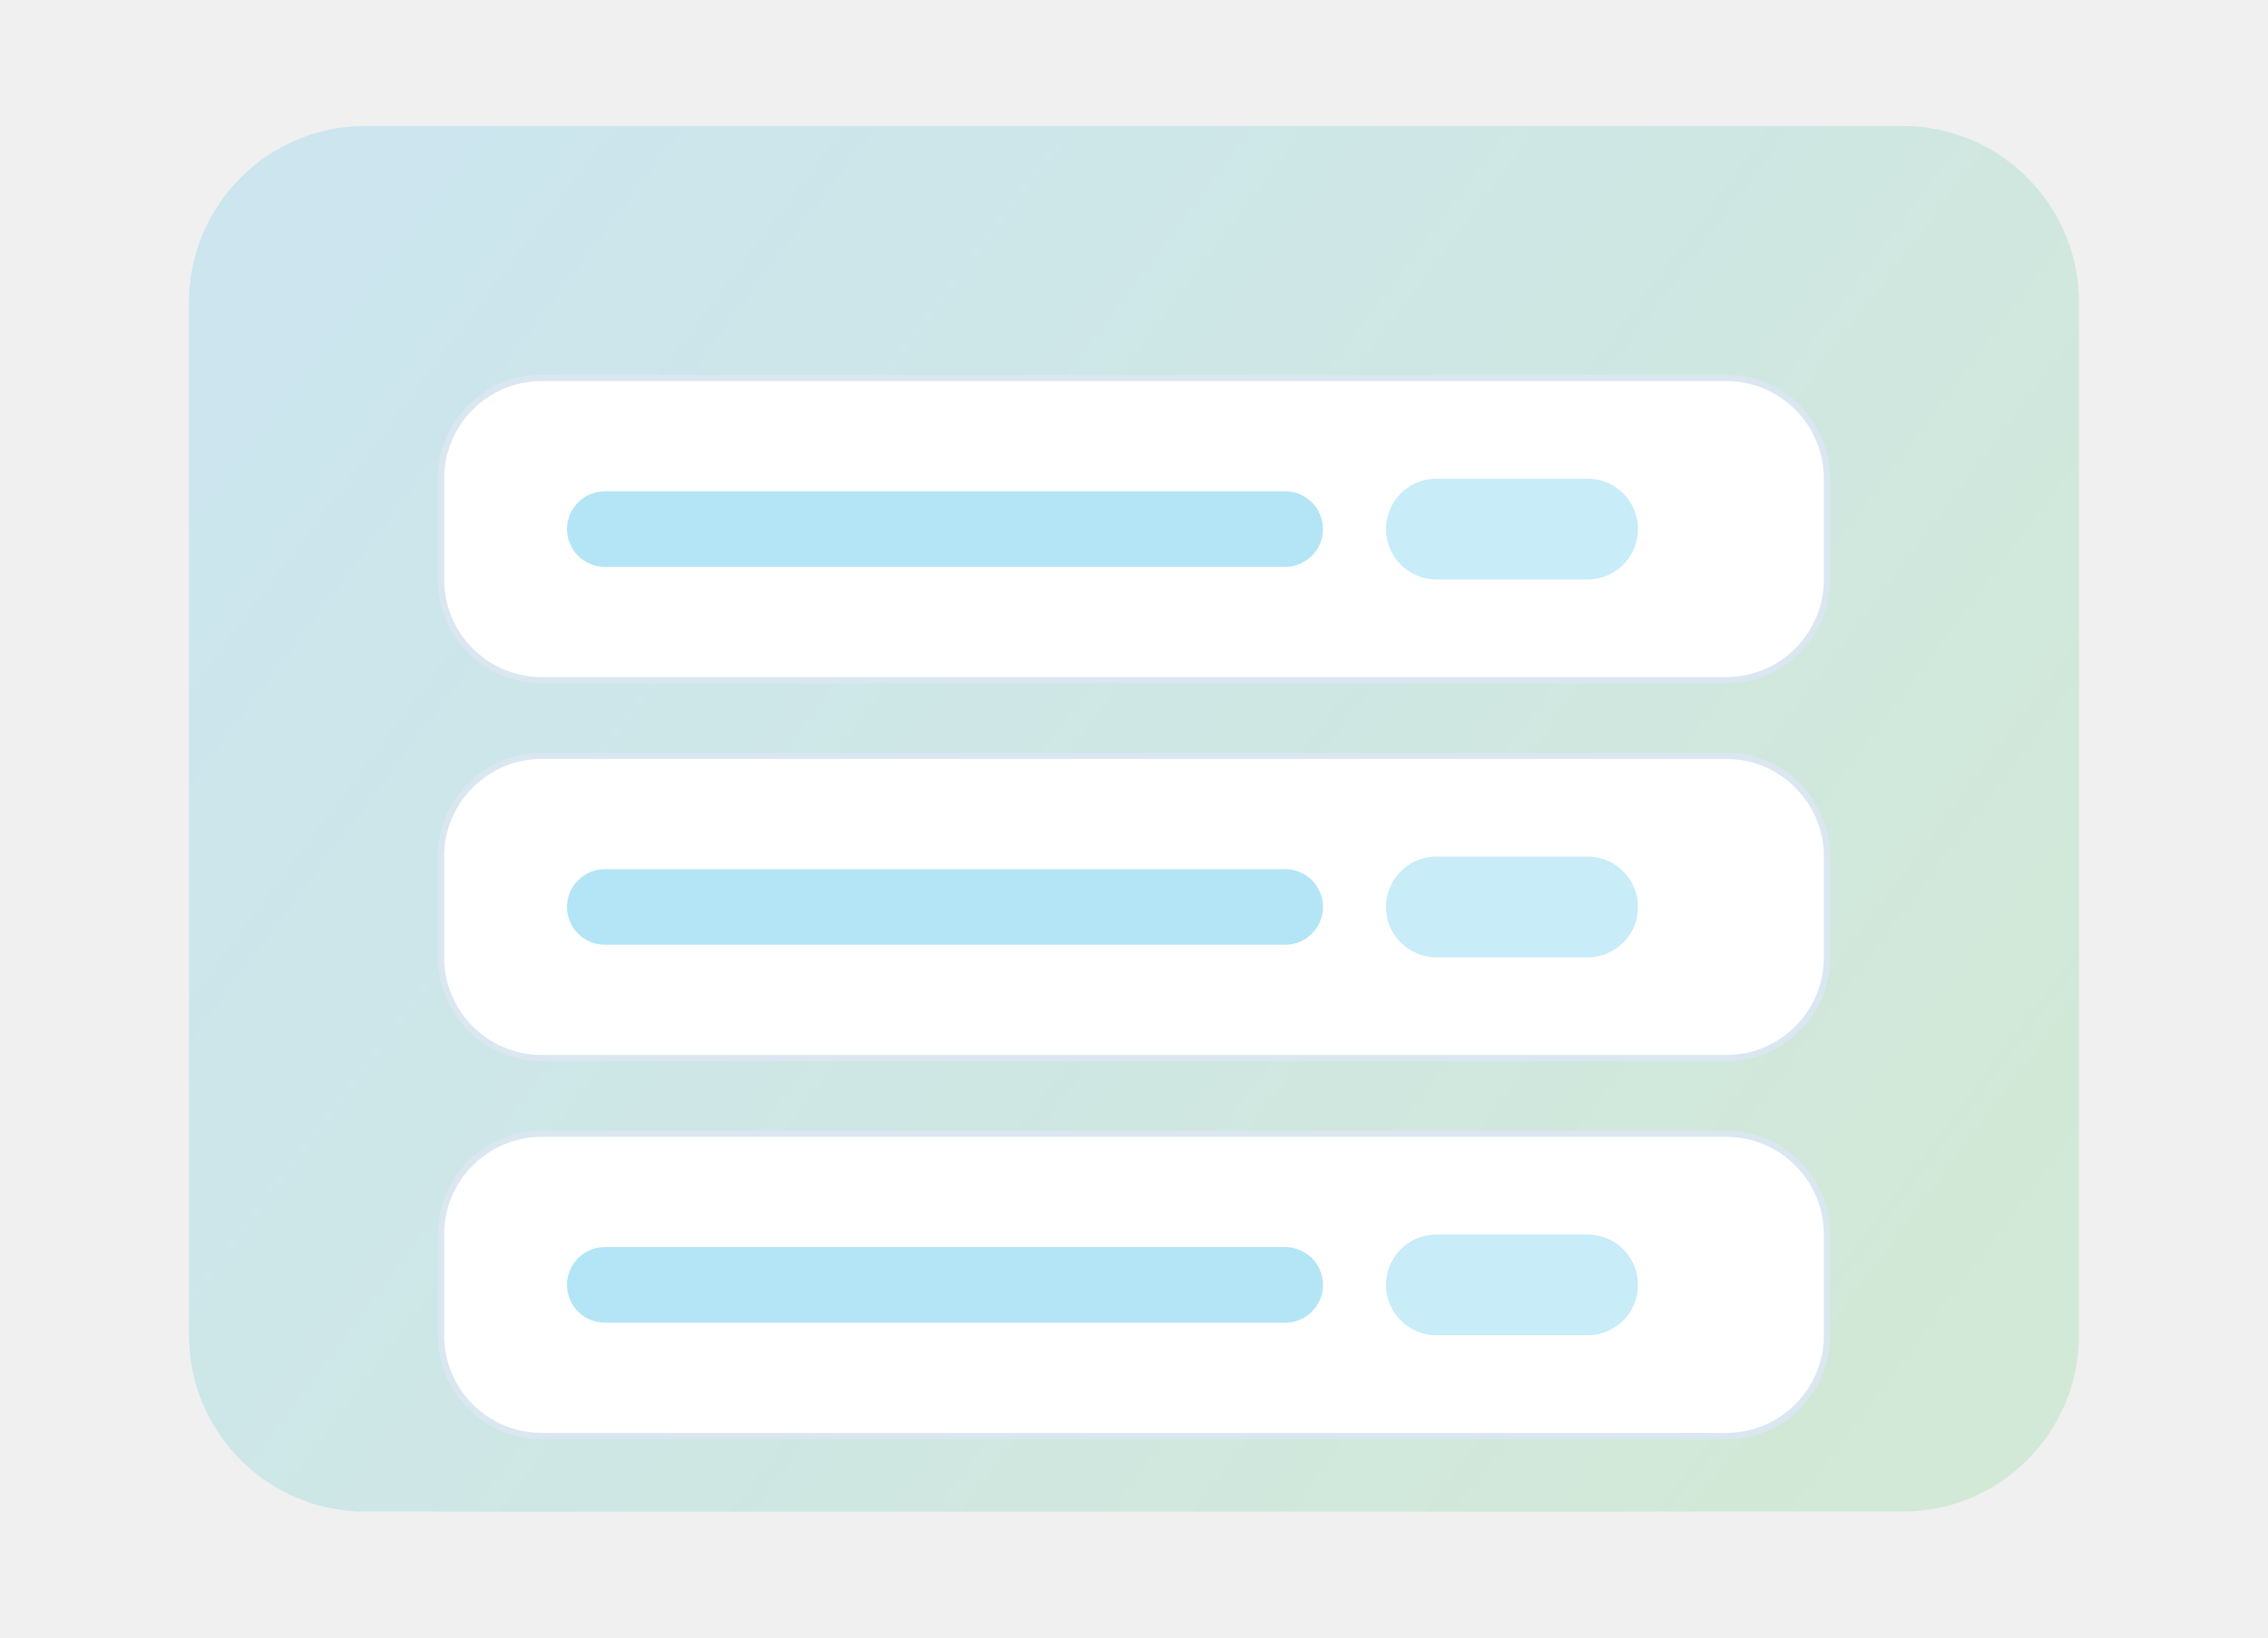
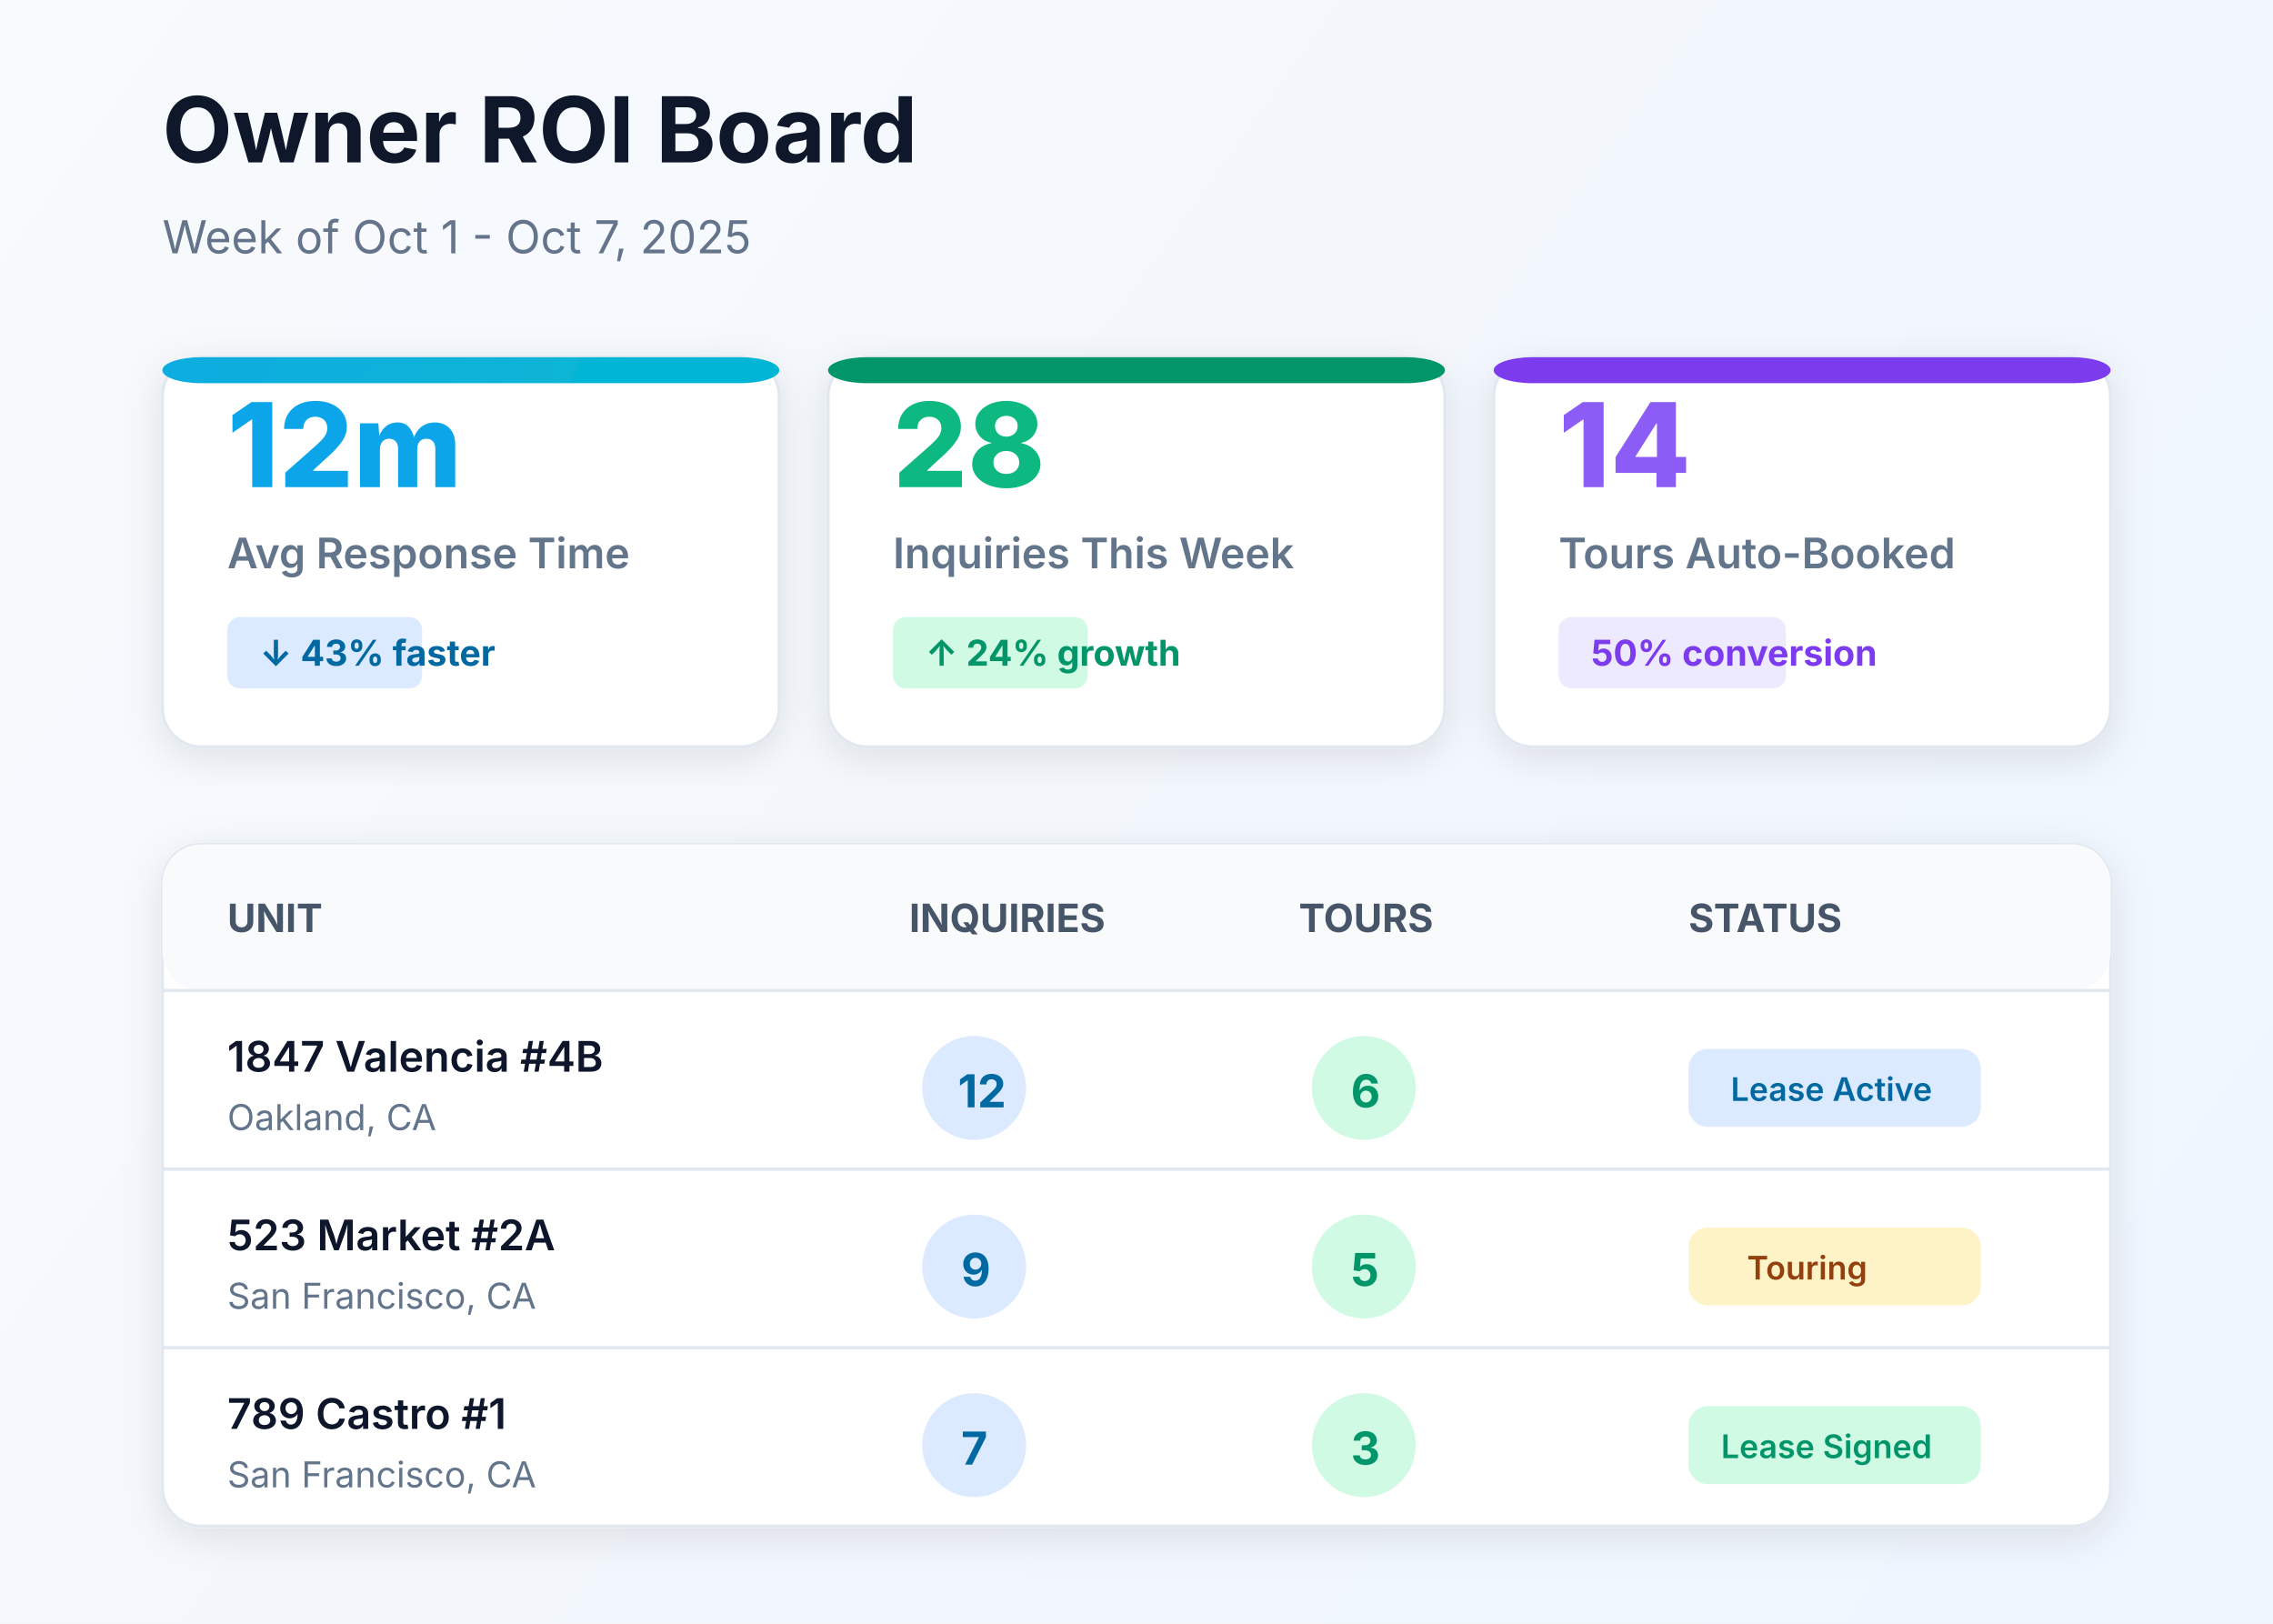
- <svg xmlns="http://www.w3.org/2000/svg" width="360" height="260" viewBox="0 0 360 260" fill="none">
+ <svg xmlns="http://www.w3.org/2000/svg" width="700" height="500" viewBox="0 0 700 500" fill="none">
  <defs>
-     <linearGradient id="featureBg" x1="60" y1="40" x2="300" y2="220" gradientUnits="userSpaceOnUse">
-       <stop offset="0%" stop-color="#26B4E5" stop-opacity="0.18" />
-       <stop offset="100%" stop-color="#6BCF7E" stop-opacity="0.22" />
+     <linearGradient id="roiBg" x1="0" y1="0" x2="700" y2="500" gradientUnits="userSpaceOnUse">
+       <stop offset="0%" stop-color="#F8FAFC" />
+       <stop offset="100%" stop-color="#EFF6FF" />
    </linearGradient>
+     <linearGradient id="statGradient1" x1="0" y1="0" x2="200" y2="100" gradientUnits="userSpaceOnUse">
+       <stop offset="0%" stop-color="#0EA5E9" />
+       <stop offset="100%" stop-color="#06B6D4" />
+     </linearGradient>
+     <linearGradient id="statGradient2" x1="0" y1="0" x2="200" y2="100" gradientUnits="userSpaceOnUse">
+       <stop offset="0%" stop-color="#10B981" />
+       <stop offset="100%" stop-color="#059669" />
+     </linearGradient>
+     <linearGradient id="statGradient3" x1="0" y1="0" x2="200" y2="100" gradientUnits="userSpaceOnUse">
+       <stop offset="0%" stop-color="#8B5CF6" />
+       <stop offset="100%" stop-color="#7C3AED" />
+     </linearGradient>
+     <filter id="cardShadow">
+       <feGaussianBlur in="SourceAlpha" stdDeviation="6" />
+       <feOffset dx="0" dy="3" />
+       <feComponentTransfer>
+         <feFuncA type="linear" slope="0.1" />
+       </feComponentTransfer>
+       <feMerge>
+         <feMergeNode />
+         <feMergeNode in="SourceGraphic" />
+       </feMerge>
+     </filter>
  </defs>
-   <rect x="30" y="20" width="300" height="220" rx="28" fill="url(#featureBg)" />
-   <rect x="70" y="60" width="220" height="48" rx="16" fill="#FFFFFF" stroke="#DAE7F0" />
-   <rect x="70" y="120" width="220" height="48" rx="16" fill="#FFFFFF" stroke="#DAE7F0" />
-   <rect x="70" y="180" width="220" height="48" rx="16" fill="#FFFFFF" stroke="#DAE7F0" />
-   <rect x="90" y="78" width="120" height="12" rx="6" fill="#26B4E5" fill-opacity="0.35" />
-   <rect x="90" y="138" width="120" height="12" rx="6" fill="#26B4E5" fill-opacity="0.35" />
-   <rect x="90" y="198" width="120" height="12" rx="6" fill="#26B4E5" fill-opacity="0.35" />
-   <rect x="220" y="76" width="40" height="16" rx="8" fill="#26B4E5" fill-opacity="0.25" />
-   <rect x="220" y="136" width="40" height="16" rx="8" fill="#26B4E5" fill-opacity="0.25" />
-   <rect x="220" y="196" width="40" height="16" rx="8" fill="#26B4E5" fill-opacity="0.25" />
+   <rect width="700" height="500" fill="url(#roiBg)" />
+   <text x="50" y="50" font-family="Inter, system-ui, sans-serif" font-size="28" font-weight="700" fill="#0F172A">
+     Owner ROI Board
+   </text>
+   <text x="50" y="78" font-family="Inter, system-ui, sans-serif" font-size="14" fill="#64748B">
+     Week of Oct 1 - Oct 7, 2025
+   </text>
+   <g filter="url(#cardShadow)">
+     <rect x="50" y="110" width="190" height="120" rx="12" fill="white" stroke="#E2E8F0" stroke-width="1" />
+     <rect x="50" y="110" width="190" height="8" rx="12" fill="url(#statGradient1)" />
+     <text x="70" y="150" font-family="Inter, system-ui, sans-serif" font-size="36" font-weight="800" fill="#0EA5E9">
+       12m
+     </text>
+     <text x="70" y="175" font-family="Inter, system-ui, sans-serif" font-size="13" font-weight="600" fill="#64748B">
+       Avg Response Time
+     </text>
+     <rect x="70" y="190" width="60" height="22" rx="4" fill="#DBEAFE" />
+     <text x="80" y="205" font-family="Inter, system-ui, sans-serif" font-size="11" font-weight="700" fill="#0369A1">
+       ↓ 43% faster
+     </text>
+     <rect x="255" y="110" width="190" height="120" rx="12" fill="white" stroke="#E2E8F0" stroke-width="1" />
+     <rect x="255" y="110" width="190" height="8" rx="12" fill="url(#statGradient2)" />
+     <text x="275" y="150" font-family="Inter, system-ui, sans-serif" font-size="36" font-weight="800" fill="#10B981">
+       28
+     </text>
+     <text x="275" y="175" font-family="Inter, system-ui, sans-serif" font-size="13" font-weight="600" fill="#64748B">
+       Inquiries This Week
+     </text>
+     <rect x="275" y="190" width="60" height="22" rx="4" fill="#D1FAE5" />
+     <text x="285" y="205" font-family="Inter, system-ui, sans-serif" font-size="11" font-weight="700" fill="#059669">
+       ↑ 24% growth
+     </text>
+     <rect x="460" y="110" width="190" height="120" rx="12" fill="white" stroke="#E2E8F0" stroke-width="1" />
+     <rect x="460" y="110" width="190" height="8" rx="12" fill="url(#statGradient3)" />
+     <text x="480" y="150" font-family="Inter, system-ui, sans-serif" font-size="36" font-weight="800" fill="#8B5CF6">
+       14
+     </text>
+     <text x="480" y="175" font-family="Inter, system-ui, sans-serif" font-size="13" font-weight="600" fill="#64748B">
+       Tours Auto-Booked
+     </text>
+     <rect x="480" y="190" width="70" height="22" rx="4" fill="#EDE9FE" />
+     <text x="490" y="205" font-family="Inter, system-ui, sans-serif" font-size="11" font-weight="700" fill="#7C3AED">
+       50% conversion
+     </text>
+   </g>
+   <g filter="url(#cardShadow)">
+     <rect x="50" y="260" width="600" height="210" rx="12" fill="white" stroke="#E2E8F0" stroke-width="1" />
+     <rect x="50" y="260" width="600" height="45" rx="12" fill="#F8FAFC" />
+     <text x="70" y="287" font-family="Inter, system-ui, sans-serif" font-size="12" font-weight="700" fill="#475569">
+       UNIT
+     </text>
+     <text x="280" y="287" font-family="Inter, system-ui, sans-serif" font-size="12" font-weight="700" fill="#475569">
+       INQUIRIES
+     </text>
+     <text x="400" y="287" font-family="Inter, system-ui, sans-serif" font-size="12" font-weight="700" fill="#475569">
+       TOURS
+     </text>
+     <text x="520" y="287" font-family="Inter, system-ui, sans-serif" font-size="12" font-weight="700" fill="#475569">
+       STATUS
+     </text>
+     <line x1="50" y1="305" x2="650" y2="305" stroke="#E2E8F0" stroke-width="1" />
+     <text x="70" y="330" font-family="Inter, system-ui, sans-serif" font-size="13" font-weight="600" fill="#0F172A">
+       1847 Valencia #4B
+     </text>
+     <text x="70" y="348" font-family="Inter, system-ui, sans-serif" font-size="11" fill="#64748B">
+       Oakland, CA
+     </text>
+     <circle cx="300" cy="335" r="16" fill="#DBEAFE" />
+     <text x="295" y="341" font-family="Inter, system-ui, sans-serif" font-size="14" font-weight="700" fill="#0369A1">
+       12
+     </text>
+     <circle cx="420" cy="335" r="16" fill="#D1FAE5" />
+     <text x="416" y="341" font-family="Inter, system-ui, sans-serif" font-size="14" font-weight="700" fill="#059669">
+       6
+     </text>
+     <rect x="520" y="323" width="90" height="24" rx="6" fill="#DBEAFE" />
+     <text x="533" y="339" font-family="Inter, system-ui, sans-serif" font-size="10" font-weight="600" fill="#0369A1">
+       Lease Active
+     </text>
+     <line x1="50" y1="360" x2="650" y2="360" stroke="#E2E8F0" stroke-width="1" />
+     <text x="70" y="385" font-family="Inter, system-ui, sans-serif" font-size="13" font-weight="600" fill="#0F172A">
+       523 Market #2A
+     </text>
+     <text x="70" y="403" font-family="Inter, system-ui, sans-serif" font-size="11" fill="#64748B">
+       San Francisco, CA
+     </text>
+     <circle cx="300" cy="390" r="16" fill="#DBEAFE" />
+     <text x="296" y="396" font-family="Inter, system-ui, sans-serif" font-size="14" font-weight="700" fill="#0369A1">
+       9
+     </text>
+     <circle cx="420" cy="390" r="16" fill="#D1FAE5" />
+     <text x="416" y="396" font-family="Inter, system-ui, sans-serif" font-size="14" font-weight="700" fill="#059669">
+       5
+     </text>
+     <rect x="520" y="378" width="90" height="24" rx="6" fill="#FEF3C7" />
+     <text x="538" y="394" font-family="Inter, system-ui, sans-serif" font-size="10" font-weight="600" fill="#92400E">
+       Touring
+     </text>
+     <line x1="50" y1="415" x2="650" y2="415" stroke="#E2E8F0" stroke-width="1" />
+     <text x="70" y="440" font-family="Inter, system-ui, sans-serif" font-size="13" font-weight="600" fill="#0F172A">
+       789 Castro #1
+     </text>
+     <text x="70" y="458" font-family="Inter, system-ui, sans-serif" font-size="11" fill="#64748B">
+       San Francisco, CA
+     </text>
+     <circle cx="300" cy="445" r="16" fill="#DBEAFE" />
+     <text x="296" y="451" font-family="Inter, system-ui, sans-serif" font-size="14" font-weight="700" fill="#0369A1">
+       7
+     </text>
+     <circle cx="420" cy="445" r="16" fill="#D1FAE5" />
+     <text x="416" y="451" font-family="Inter, system-ui, sans-serif" font-size="14" font-weight="700" fill="#059669">
+       3
+     </text>
+     <rect x="520" y="433" width="90" height="24" rx="6" fill="#D1FAE5" />
+     <text x="530" y="449" font-family="Inter, system-ui, sans-serif" font-size="10" font-weight="600" fill="#059669">
+       Lease Signed
+     </text>
+   </g>
</svg>
